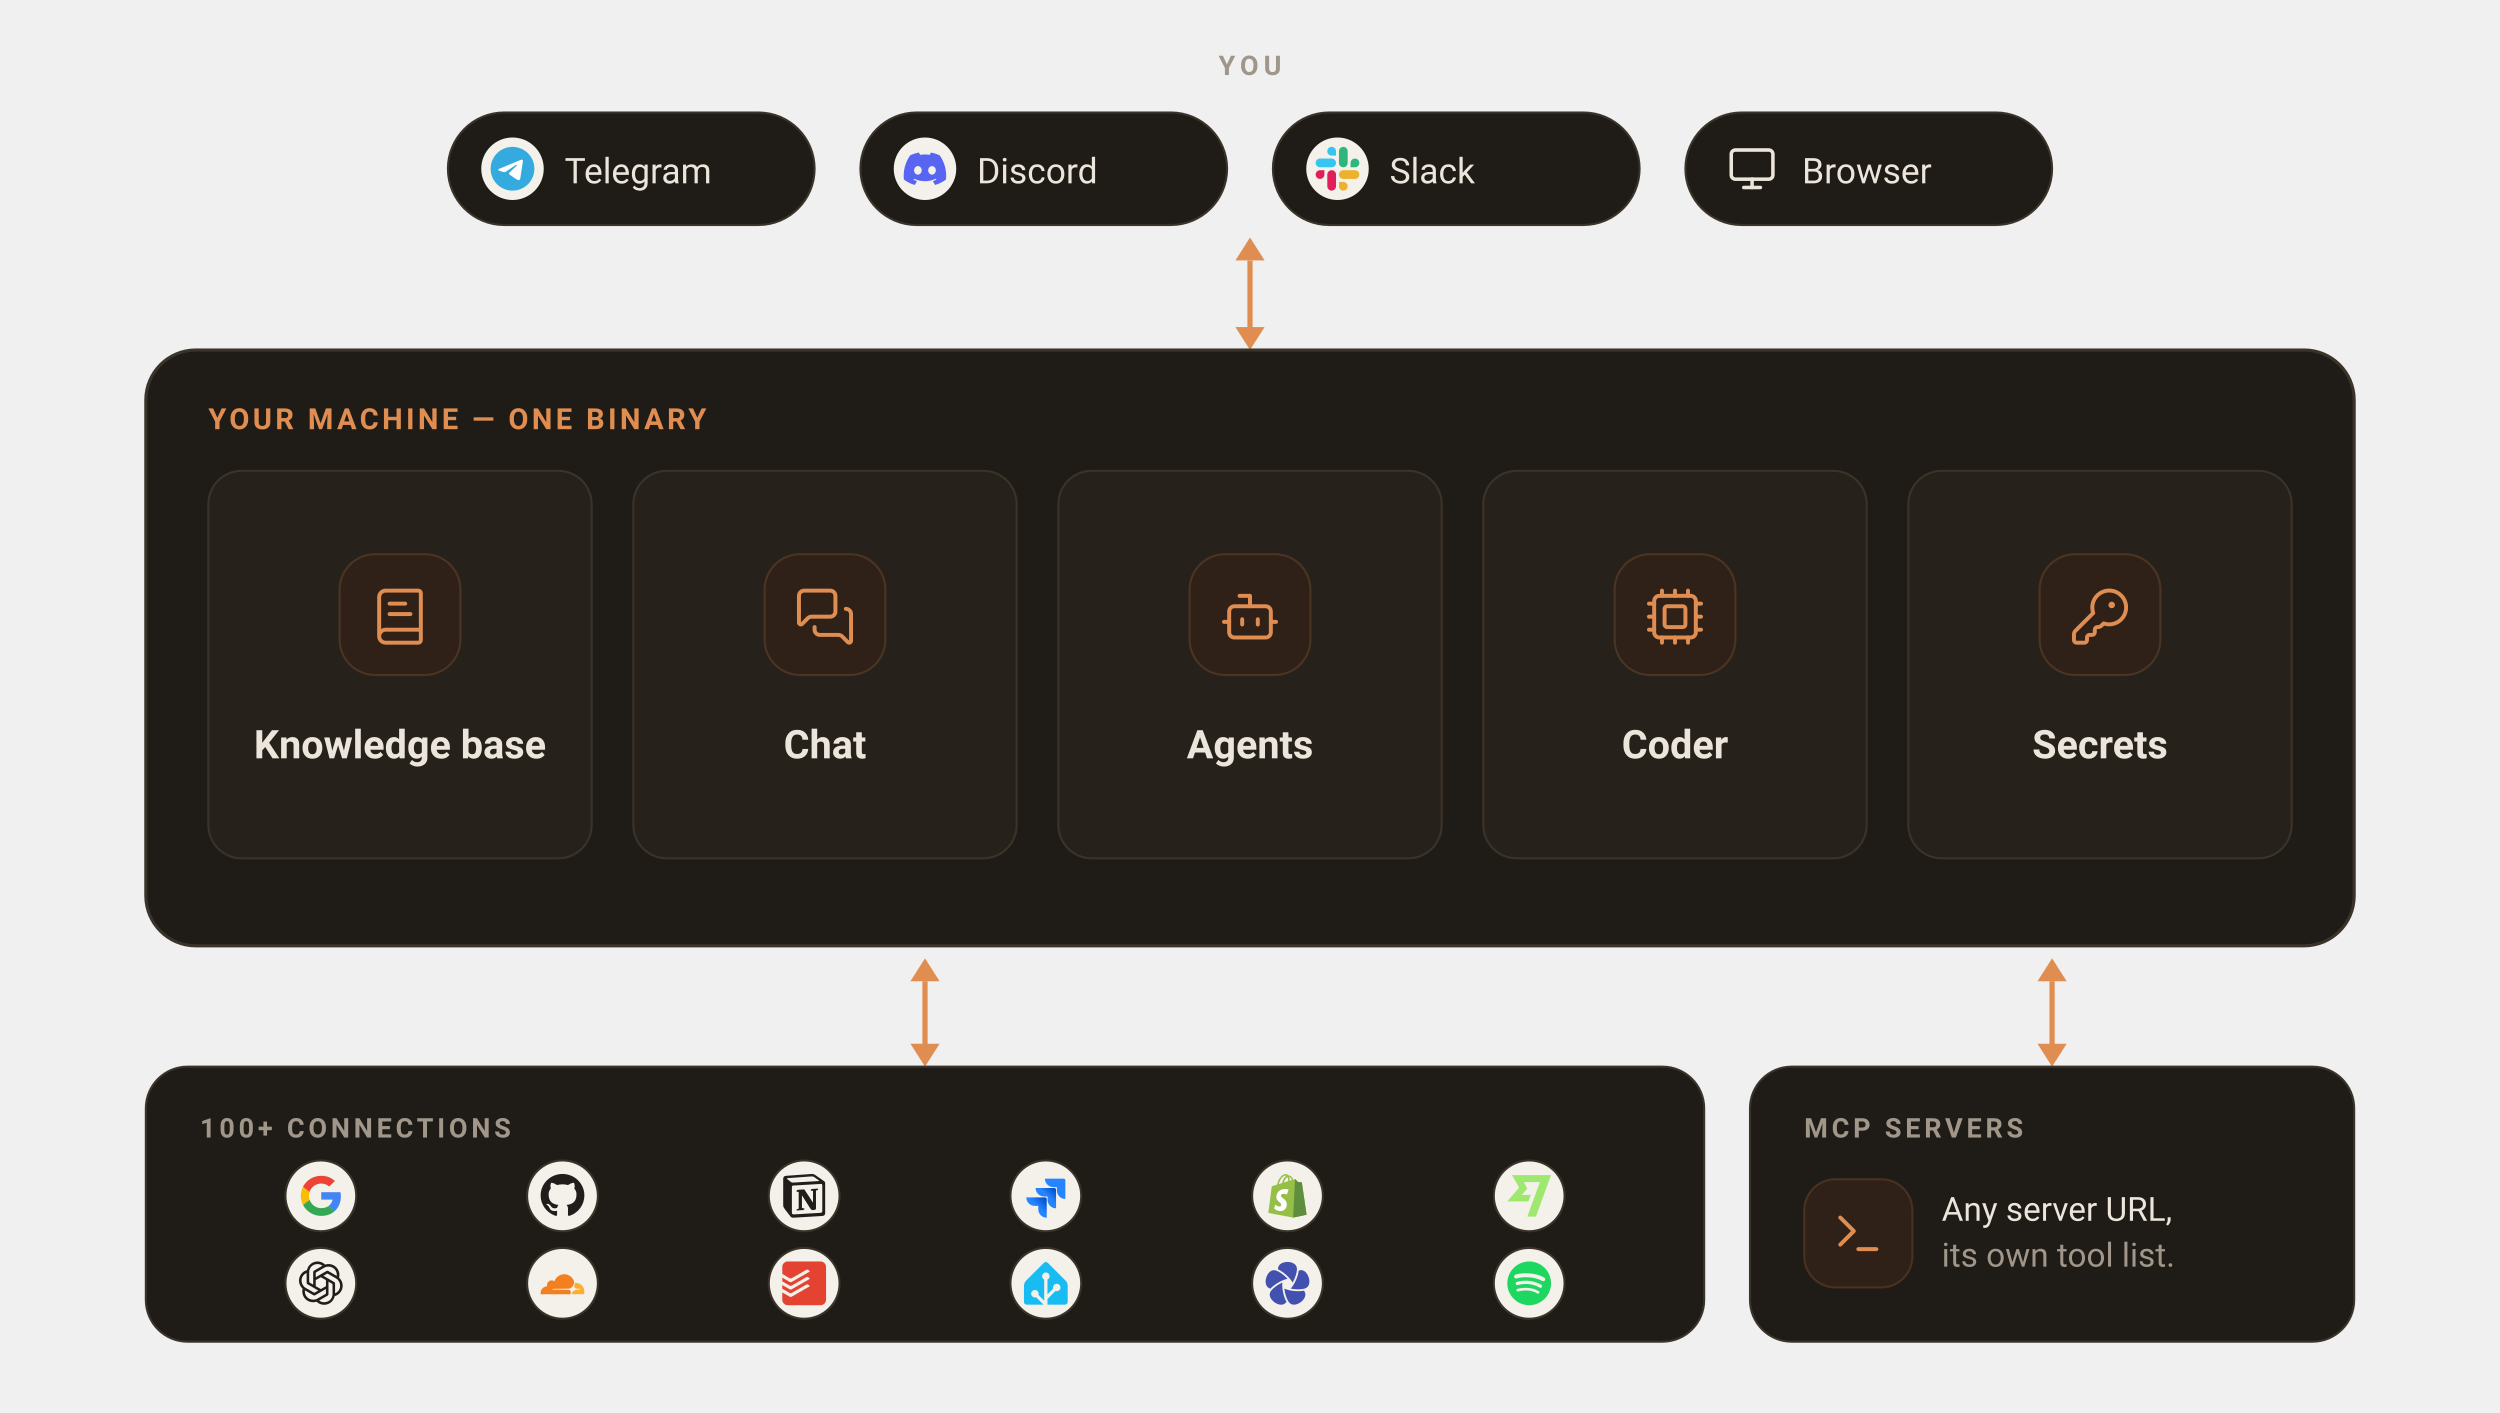
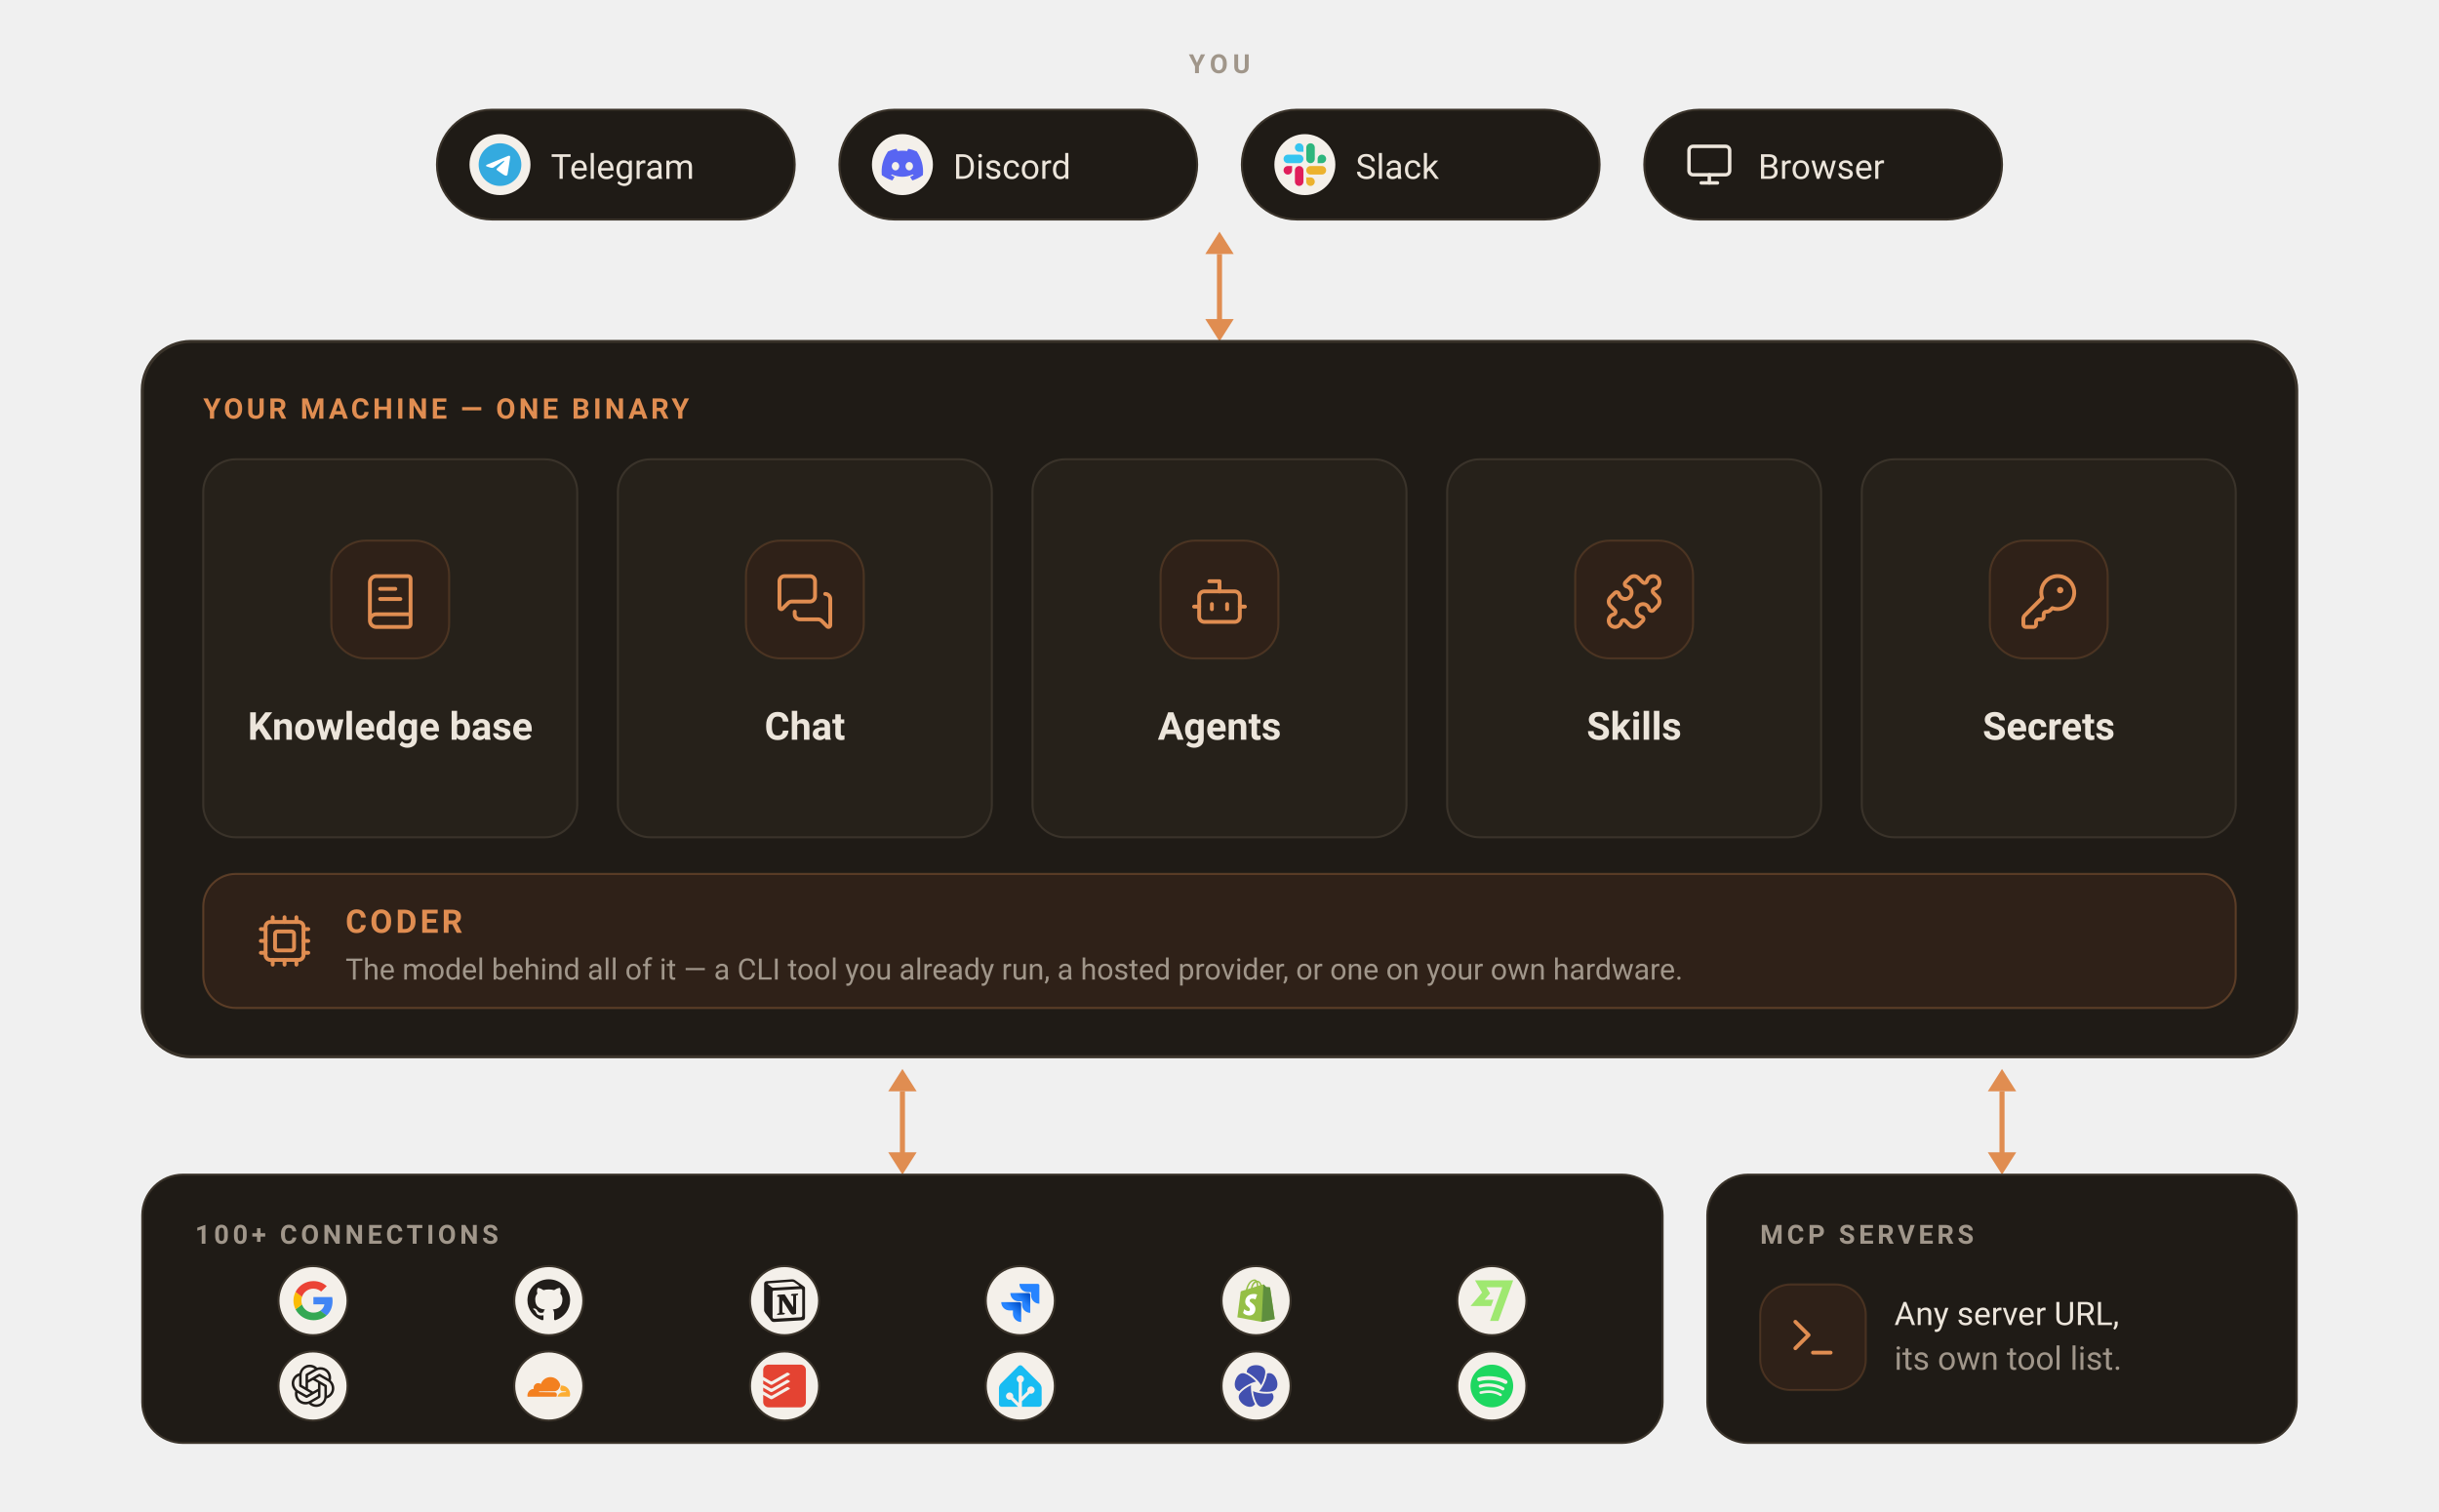
- <svg xmlns="http://www.w3.org/2000/svg" xmlns:xlink="http://www.w3.org/1999/xlink" viewBox="0 0 1200 678" width="1200" height="678" role="img" aria-labelledby="rookery-architecture-telegram-di">
+ <svg xmlns="http://www.w3.org/2000/svg" xmlns:xlink="http://www.w3.org/1999/xlink" viewBox="0 0 1200 744" width="1200" height="744" role="img" aria-labelledby="rookery-architecture-telegram-di">
  <g font-family="ui-sans-serif, system-ui, -apple-system, 'Segoe UI', Roboto, Helvetica, Arial, sans-serif">
    <text x="600" y="36" font-size="13" fill="#a0968a" font-weight="600" text-anchor="middle" letter-spacing="2.4">YOU</text>
    <rect x="215" y="54" width="176" height="54" rx="27.0" fill="#1f1b16" stroke="#3a332a" />
    <circle cx="246" cy="81.0" r="15" fill="#f4f0ea" />
    <g transform="translate(235.5 70.5) scale(0.042)" color="#ece5db" fill="none">
      <path d="M250 500c138.071 0 250-111.929 250-250S388.071 0 250 0 0 111.929 0 250s111.929 250 250 250z" fill="#34aadf" />
      <path d="M104.047 247.832s125-51.3 168.352-69.364c16.619-7.225 72.977-30.347 72.977-30.347s26.012-10.115 23.844 14.451c-.723 10.116-6.503 45.52-12.283 83.815-8.671 54.191-18.064 113.439-18.064 113.439s-1.445 16.619-13.728 19.509-32.515-10.115-36.127-13.006c-2.891-2.167-54.191-34.682-72.977-50.578-5.058-4.335-10.838-13.005.722-23.121 26.012-23.844 57.081-53.468 75.867-72.254 8.671-8.671 17.341-28.902-18.786-4.336-51.3 35.405-101.878 68.642-101.878 68.642s-11.561 7.225-33.237.722c-21.677-6.502-46.966-15.173-46.966-15.173s-17.34-10.838 12.284-22.399z" fill="#fff" />
    </g>
    <text x="271" y="88" font-size="17" fill="#ece5db">Telegram</text>
    <rect x="413" y="54" width="176" height="54" rx="27.0" fill="#1f1b16" stroke="#3a332a" />
    <circle cx="444" cy="81.0" r="15" fill="#f4f0ea" />
    <g transform="translate(433.77 73.23) scale(0.02549)" color="#ece5db">
      <path d="m678.27 51.62c90.35 132.84 134.97 282.68 118.29 455.18-.07.73-.45 1.4-1.05 1.84-68.42 50.24-134.71 80.73-200.07 100.95a2.55 2.55 0 0 1 -2.81-.95c-15.1-21.01-28.82-43.16-40.84-66.42-.69-1.37-.06-3.02 1.36-3.56 21.79-8.21 42.51-18.05 62.44-29.7 1.57-.92 1.67-3.17.22-4.25-4.23-3.14-8.42-6.44-12.43-9.74-.75-.61-1.76-.73-2.61-.32-129.39 59.75-271.13 59.75-402.05 0-.85-.38-1.86-.25-2.59.35-4 3.3-8.2 6.57-12.39 9.71-1.45 1.08-1.33 3.33.25 4.25 19.93 11.43 40.65 21.49 62.41 29.74 1.41.54 2.08 2.15 1.38 3.52-11.76 23.29-25.48 45.44-40.86 66.45-.67.85-1.77 1.24-2.81.92-65.05-20.22-131.34-50.71-199.76-100.95-.57-.44-.98-1.14-1.04-1.87-13.94-149.21 14.47-300.29 118.18-455.18.25-.41.63-.73 1.07-.92 51.03-23.42 105.7-40.65 162.84-50.49 1.04-.16 2.08.32 2.62 1.24 7.06 12.5 15.13 28.53 20.59 41.63 60.23-9.2 121.4-9.2 182.89 0 5.46-12.82 13.25-29.13 20.28-41.63a2.47 2.47 0 0 1 2.62-1.24c57.17 9.87 111.84 27.1 162.83 50.49.45.19.82.51 1.04.95zm-339.04 283.7c.63-44.11-31.53-80.61-71.9-80.61-40.04 0-71.89 36.18-71.89 80.61 0 44.42 32.48 80.6 71.89 80.6 40.05 0 71.9-36.18 71.9-80.6zm265.82 0c.63-44.11-31.53-80.61-71.89-80.61-40.05 0-71.9 36.18-71.9 80.61 0 44.42 32.48 80.6 71.9 80.6 40.36 0 71.89-36.18 71.89-80.6z" fill="#5865f2" />
    </g>
    <text x="469" y="88" font-size="17" fill="#ece5db">Discord</text>
    <rect x="611" y="54" width="176" height="54" rx="27.0" fill="#1f1b16" stroke="#3a332a" />
    <circle cx="642" cy="81.0" r="15" fill="#f4f0ea" />
    <g transform="translate(631.52 70.5) scale(0.00856)" color="#ece5db">
      <g clip-rule="evenodd" fill-rule="evenodd">
        <path d="m897.4 0c-135.3.1-244.8 109.9-244.7 245.2-.1 135.3 109.5 245.1 244.8 245.2h244.8v-245.1c.1-135.3-109.5-245.1-244.9-245.3.1 0 .1 0 0 0m0 654h-652.6c-135.3.1-244.9 109.9-244.8 245.2-.2 135.3 109.4 245.1 244.7 245.3h652.7c135.3-.1 244.9-109.9 244.8-245.2.1-135.4-109.5-245.2-244.8-245.3z" fill="#36c5f0" />
        <path d="m2447.6 899.2c.1-135.3-109.5-245.1-244.8-245.2-135.3.1-244.9 109.9-244.8 245.2v245.3h244.8c135.3-.1 244.9-109.9 244.8-245.3zm-652.7 0v-654c.1-135.2-109.4-245-244.7-245.2-135.3.1-244.9 109.9-244.8 245.2v654c-.2 135.3 109.4 245.1 244.7 245.3 135.3-.1 244.9-109.9 244.8-245.3z" fill="#2eb67d" />
        <path d="m1550.1 2452.5c135.3-.1 244.9-109.9 244.8-245.2.1-135.3-109.5-245.1-244.8-245.2h-244.8v245.2c-.1 135.2 109.5 245 244.8 245.2zm0-654.1h652.7c135.3-.1 244.9-109.9 244.8-245.2.2-135.3-109.4-245.1-244.7-245.3h-652.7c-135.3.1-244.9 109.9-244.8 245.2-.1 135.4 109.4 245.2 244.7 245.3z" fill="#ecb22e" />
        <path d="m0 1553.2c-.1 135.3 109.5 245.1 244.8 245.2 135.3-.1 244.9-109.9 244.8-245.2v-245.2h-244.8c-135.3.1-244.9 109.9-244.8 245.2zm652.7 0v654c-.2 135.3 109.4 245.1 244.7 245.3 135.3-.1 244.9-109.9 244.8-245.2v-653.9c.2-135.3-109.4-245.1-244.7-245.3-135.4 0-244.9 109.8-244.8 245.1 0 0 0 .1 0 0" fill="#e01e5a" />
      </g>
    </g>
    <text x="667" y="88" font-size="17" fill="#ece5db">Slack</text>
    <rect x="809" y="54" width="176" height="54" rx="27.0" fill="#1f1b16" stroke="#3a332a" />
    <g transform="translate(829 69) scale(1)" fill="none" stroke="#ece5db" color="#ece5db" stroke-width="1.700" stroke-linecap="round" stroke-linejoin="round">
      <rect width="20" height="14" x="2" y="3" rx="2" />
      <line x1="8" x2="16" y1="21" y2="21" />
      <line x1="12" x2="12" y1="17" y2="21" />
    </g>
    <text x="865" y="88" font-size="17" fill="#ece5db">Browser</text>
    <path d="M600 125V159" stroke="#e08d51" stroke-width="2.5" />
    <path d="M593 157l7 11 7 -11z" fill="#e08d51" />
    <path d="M593 125l7 -11 7 11z" fill="#e08d51" />
-     <rect x="70" y="168" width="1060" height="286" rx="24" fill="#1f1b16" stroke="#3a332a" stroke-width="1.5" />
+     <rect x="70" y="168" width="1060" height="352" rx="24" fill="#1f1b16" stroke="#3a332a" stroke-width="1.5" />
    <text x="100" y="206" font-size="14" fill="#e08d51" font-weight="600" letter-spacing="1.6">YOUR MACHINE — ONE BINARY</text>
    <rect x="100" y="226" width="184" height="186" rx="16" fill="#26211a" stroke="#3a332a" />
    <rect x="163" y="266" width="58" height="58" rx="17" fill="#2f2118" stroke="#e08d51" stroke-opacity="0.18" />
    <g transform="translate(177 281) scale(1.25)" fill="none" stroke="#e08d51" color="#e08d51" stroke-width="1.520" stroke-linecap="round" stroke-linejoin="round">
      <path d="M4 19.5v-15A2.5 2.5 0 0 1 6.5 2H19a1 1 0 0 1 1 1v18a1 1 0 0 1-1 1H6.5a1 1 0 0 1 0-5H20" />
      <path d="M8 11h8" />
      <path d="M8 7h6" />
    </g>
    <text x="192" y="364" font-size="19" fill="#ece5db" font-weight="600" text-anchor="middle">Knowledge base</text>
    <rect x="304" y="226" width="184" height="186" rx="16" fill="#26211a" stroke="#3a332a" />
    <rect x="367" y="266" width="58" height="58" rx="17" fill="#2f2118" stroke="#e08d51" stroke-opacity="0.18" />
    <g transform="translate(381 281) scale(1.25)" fill="none" stroke="#e08d51" color="#e08d51" stroke-width="1.520" stroke-linecap="round" stroke-linejoin="round">
      <path d="M16 10a2 2 0 0 1-2 2H6.828a2 2 0 0 0-1.414.586l-2.202 2.202A.71.71 0 0 1 2 14.286V4a2 2 0 0 1 2-2h10a2 2 0 0 1 2 2z" />
      <path d="M20 9a2 2 0 0 1 2 2v10.286a.71.71 0 0 1-1.212.502l-2.202-2.202A2 2 0 0 0 17.172 19H10a2 2 0 0 1-2-2v-1" />
    </g>
    <text x="396" y="364" font-size="19" fill="#ece5db" font-weight="600" text-anchor="middle">Chat</text>
    <rect x="508" y="226" width="184" height="186" rx="16" fill="#26211a" stroke="#3a332a" />
    <rect x="571" y="266" width="58" height="58" rx="17" fill="#2f2118" stroke="#e08d51" stroke-opacity="0.18" />
    <g transform="translate(585 281) scale(1.25)" fill="none" stroke="#e08d51" color="#e08d51" stroke-width="1.520" stroke-linecap="round" stroke-linejoin="round">
      <path d="M12 8V4H8" />
      <rect width="16" height="12" x="4" y="8" rx="2" />
      <path d="M2 14h2" />
      <path d="M20 14h2" />
      <path d="M15 13v2" />
      <path d="M9 13v2" />
    </g>
    <text x="600" y="364" font-size="19" fill="#ece5db" font-weight="600" text-anchor="middle">Agents</text>
    <rect x="712" y="226" width="184" height="186" rx="16" fill="#26211a" stroke="#3a332a" />
    <rect x="775" y="266" width="58" height="58" rx="17" fill="#2f2118" stroke="#e08d51" stroke-opacity="0.18" />
    <g transform="translate(789 281) scale(1.25)" fill="none" stroke="#e08d51" color="#e08d51" stroke-width="1.520" stroke-linecap="round" stroke-linejoin="round">
+       <path d="M15.39 4.39a1 1 0 0 0 1.68-.474 2.5 2.5 0 1 1 3.014 3.015 1 1 0 0 0-.474 1.68l1.683 1.682a2.414 2.414 0 0 1 0 3.414L19.61 15.39a1 1 0 0 1-1.68-.474 2.5 2.5 0 1 0-3.014 3.015 1 1 0 0 1 .474 1.68l-1.683 1.682a2.414 2.414 0 0 1-3.414 0L8.61 19.61a1 1 0 0 0-1.68.474 2.5 2.5 0 1 1-3.014-3.015 1 1 0 0 0 .474-1.68l-1.683-1.682a2.414 2.414 0 0 1 0-3.414L4.39 8.61a1 1 0 0 1 1.68.474 2.5 2.5 0 1 0 3.014-3.015 1 1 0 0 1-.474-1.68l1.683-1.682a2.414 2.414 0 0 1 3.414 0z" />
+     </g>
+     <text x="804" y="364" font-size="19" fill="#ece5db" font-weight="600" text-anchor="middle">Skills</text>
+     <rect x="916" y="226" width="184" height="186" rx="16" fill="#26211a" stroke="#3a332a" />
+     <rect x="979" y="266" width="58" height="58" rx="17" fill="#2f2118" stroke="#e08d51" stroke-opacity="0.18" />
+     <g transform="translate(993 281) scale(1.25)" fill="none" stroke="#e08d51" color="#e08d51" stroke-width="1.520" stroke-linecap="round" stroke-linejoin="round">
+       <path d="M2.586 17.414A2 2 0 0 0 2 18.828V21a1 1 0 0 0 1 1h3a1 1 0 0 0 1-1v-1a1 1 0 0 1 1-1h1a1 1 0 0 0 1-1v-1a1 1 0 0 1 1-1h.172a2 2 0 0 0 1.414-.586l.814-.814a6.5 6.5 0 1 0-4-4z" />
+       <circle cx="16.5" cy="7.5" r=".5" fill="currentColor" />
+     </g>
+     <text x="1008" y="364" font-size="19" fill="#ece5db" font-weight="600" text-anchor="middle">Secrets</text>
+     <rect x="100" y="430" width="1000" height="66" rx="16" fill="#2f2118" stroke="#e08d51" stroke-opacity="0.28" />
+     <g transform="translate(126 449) scale(1.1667)" fill="none" stroke="#e08d51" color="#e08d51" stroke-width="1.629" stroke-linecap="round" stroke-linejoin="round">
      <path d="M12 20v2" />
      <path d="M12 2v2" />
      <path d="M17 20v2" />
      <path d="M17 2v2" />
      <path d="M2 12h2" />
      <path d="M2 17h2" />
      <path d="M2 7h2" />
      <path d="M20 12h2" />
      <path d="M20 17h2" />
      <path d="M20 7h2" />
      <path d="M7 20v2" />
      <path d="M7 2v2" />
      <rect x="4" y="4" width="16" height="16" rx="2" />
      <rect x="8" y="8" width="8" height="8" rx="1" />
    </g>
-     <text x="804" y="364" font-size="19" fill="#ece5db" font-weight="600" text-anchor="middle">Coder</text>
-     <rect x="916" y="226" width="184" height="186" rx="16" fill="#26211a" stroke="#3a332a" />
-     <rect x="979" y="266" width="58" height="58" rx="17" fill="#2f2118" stroke="#e08d51" stroke-opacity="0.18" />
-     <g transform="translate(993 281) scale(1.25)" fill="none" stroke="#e08d51" color="#e08d51" stroke-width="1.520" stroke-linecap="round" stroke-linejoin="round">
-       <path d="M2.586 17.414A2 2 0 0 0 2 18.828V21a1 1 0 0 0 1 1h3a1 1 0 0 0 1-1v-1a1 1 0 0 1 1-1h1a1 1 0 0 0 1-1v-1a1 1 0 0 1 1-1h.172a2 2 0 0 0 1.414-.586l.814-.814a6.5 6.5 0 1 0-4-4z" />
-       <circle cx="16.5" cy="7.5" r=".5" fill="currentColor" />
-     </g>
-     <text x="1008" y="364" font-size="19" fill="#ece5db" font-weight="600" text-anchor="middle">Secrets</text>
-     <path d="M444 471V503" stroke="#e08d51" stroke-width="2.5" />
-     <path d="M437 501l7 11 7 -11z" fill="#e08d51" />
-     <path d="M437 471l7 -11 7 11z" fill="#e08d51" />
-     <path d="M985 471V503" stroke="#e08d51" stroke-width="2.5" />
-     <path d="M978 501l7 11 7 -11z" fill="#e08d51" />
-     <path d="M978 471l7 -11 7 11z" fill="#e08d51" />
-     <rect x="70" y="512" width="748" height="132" rx="20" fill="#1f1b16" stroke="#3a332a" />
-     <text x="96" y="546" font-size="13" fill="#a0968a" font-weight="600" letter-spacing="1.8">100+ CONNECTIONS</text>
-     <circle cx="154" cy="574" r="17" fill="#f4f0ea" stroke="#3a332a" />
-     <g transform="translate(143.5 563.5) scale(0.875)" color="#211d1a">
+     <text x="170" y="459" font-size="16" fill="#e08d51" font-weight="600" letter-spacing="1.6">CODER</text>
+     <text x="170" y="482" font-size="14.5" fill="#a0968a">The model behind all of it — a CLI tool you already run, a hosted provider, or one on your own hardware.</text>
+     <path d="M444 537V569" stroke="#e08d51" stroke-width="2.5" />
+     <path d="M437 567l7 11 7 -11z" fill="#e08d51" />
+     <path d="M437 537l7 -11 7 11z" fill="#e08d51" />
+     <path d="M985 537V569" stroke="#e08d51" stroke-width="2.5" />
+     <path d="M978 567l7 11 7 -11z" fill="#e08d51" />
+     <path d="M978 537l7 -11 7 11z" fill="#e08d51" />
+     <rect x="70" y="578" width="748" height="132" rx="20" fill="#1f1b16" stroke="#3a332a" />
+     <text x="96" y="612" font-size="13" fill="#a0968a" font-weight="600" letter-spacing="1.8">100+ CONNECTIONS</text>
+     <circle cx="154" cy="640" r="17" fill="#f4f0ea" stroke="#3a332a" />
+     <g transform="translate(143.5 629.5) scale(0.875)" color="#211d1a">
      <path d="M23 12.245c0-.905-.075-1.565-.236-2.25h-10.54v4.083h6.186c-.124 1.014-.797 2.542-2.294 3.569l-.021.136 3.332 2.53.23.022C21.779 18.417 23 15.593 23 12.245z" fill="#4285F4" />
      <path d="M12.225 23c3.03 0 5.574-.978 7.433-2.665l-3.542-2.688c-.948.648-2.22 1.1-3.891 1.1a6.745 6.745 0 01-6.386-4.572l-.132.011-3.465 2.628-.045.124C4.043 20.531 7.835 23 12.225 23z" fill="#34A853" />
      <path d="M5.84 14.175A6.65 6.65 0 015.463 12c0-.758.138-1.491.361-2.175l-.006-.147-3.508-2.67-.115.054A10.831 10.831 0 001 12c0 1.772.436 3.447 1.197 4.938l3.642-2.763z" fill="#FBBC05" />
      <path d="M12.225 5.253c2.108 0 3.529.892 4.34 1.638l3.167-3.031C17.787 2.088 15.255 1 12.225 1 7.834 1 4.043 3.469 2.197 7.062l3.63 2.763a6.77 6.77 0 016.398-4.572z" fill="#EB4335" />
    </g>
-     <circle cx="270" cy="574" r="17" fill="#f4f0ea" stroke="#3a332a" />
-     <g transform="translate(259.5 563.5) scale(0.875)" color="#211d1a" fill="currentColor" fill-rule="evenodd">
+     <circle cx="270" cy="640" r="17" fill="#f4f0ea" stroke="#3a332a" />
+     <g transform="translate(259.5 629.5) scale(0.875)" color="#211d1a" fill="currentColor" fill-rule="evenodd">
      <path d="M12 0c6.63 0 12 5.276 12 11.79-.001 5.067-3.29 9.567-8.175 11.187-.6.118-.825-.25-.825-.56 0-.398.015-1.665.015-3.242 0-1.105-.375-1.813-.81-2.181 2.67-.295 5.475-1.297 5.475-5.822 0-1.297-.465-2.344-1.23-3.169.12-.295.54-1.503-.12-3.125 0 0-1.005-.324-3.3 1.209a11.32 11.32 0 00-3-.398c-1.02 0-2.04.133-3 .398-2.295-1.518-3.3-1.209-3.3-1.209-.66 1.622-.24 2.83-.12 3.125-.765.825-1.23 1.887-1.23 3.169 0 4.51 2.79 5.527 5.46 5.822-.345.294-.66.81-.765 1.577-.69.31-2.415.81-3.495-.973-.225-.354-.9-1.223-1.845-1.209-1.005.015-.405.56.015.781.51.28 1.095 1.327 1.23 1.666.24.663 1.02 1.93 4.035 1.385 0 .988.015 1.916.015 2.196 0 .31-.225.664-.825.56C3.303 21.374-.003 16.867 0 11.791 0 5.276 5.37 0 12 0z" />
    </g>
-     <circle cx="386" cy="574" r="17" fill="#f4f0ea" stroke="#3a332a" />
-     <g transform="translate(375.5 563.5) scale(0.875)" color="#211d1a" fill="currentColor" fill-rule="evenodd">
+     <circle cx="386" cy="640" r="17" fill="#f4f0ea" stroke="#3a332a" />
+     <g transform="translate(375.5 629.5) scale(0.875)" color="#211d1a" fill="currentColor" fill-rule="evenodd">
      <path clip-rule="evenodd" d="M15.257.055l-13.31.98C.874 1.128.5 1.83.5 2.667v14.559c0 .654.233 1.213.794 1.96l3.129 4.06c.513.653.98.794 1.962.745l15.457-.932c1.307-.093 1.681-.7 1.681-1.727V4.954c0-.53-.21-.684-.829-1.135l-.106-.078L18.34.755c-1.027-.746-1.45-.84-3.083-.7zm-8.521 4.63c-1.263.086-1.549.105-2.266-.477L2.647 2.76c-.186-.187-.092-.42.375-.466l12.796-.933c1.074-.094 1.634.28 2.054.606l2.195 1.587c.093.047.326.326.047.326l-13.216.794-.162.01zM5.263 21.193V7.287c0-.606.187-.886.748-.933l15.176-.886c.515-.047.748.28.748.886v13.81c0 .609-.093 1.122-.934 1.168l-14.523.84c-.842.047-1.215-.232-1.215-.98zm14.338-13.16c.093.422 0 .842-.422.89l-.699.139v10.264c-.608.327-1.168.513-1.635.513-.747 0-.934-.232-1.495-.932l-4.576-7.185v6.952l1.448.327s0 .84-1.169.84l-3.221.186c-.094-.187 0-.654.327-.747l.84-.232V9.853L7.832 9.76c-.093-.42.14-1.026.794-1.073l3.456-.232 4.763 7.279v-6.44l-1.214-.14c-.094-.513.28-.887.747-.933l3.223-.187z" />
    </g>
-     <circle cx="502" cy="574" r="17" fill="#f4f0ea" stroke="#3a332a" />
-     <g transform="translate(492.62 565.75) scale(0.07344)" color="#211d1a">
+     <circle cx="502" cy="640" r="17" fill="#f4f0ea" stroke="#3a332a" />
+     <g transform="translate(492.62 631.75) scale(0.07344)" color="#211d1a">
      <linearGradient id="jira-a">
        <stop offset=".18" stop-color="#0052cc" />
        <stop offset="1" stop-color="#2684ff" />
      </linearGradient>
      <linearGradient id="jira-b" x1="98.031%" x2="58.888%" xlink:href="#jira-a" y1=".161%" y2="40.766%" />
      <linearGradient id="jira-c" x1="100.665%" x2="55.402%" xlink:href="#jira-a" y1=".455%" y2="44.727%" />
      <path d="M244.658 0H121.707a55.502 55.502 0 0 0 55.502 55.502h22.649V77.37c.02 30.625 24.841 55.447 55.466 55.467V10.666C255.324 4.777 250.55 0 244.658 0z" fill="#2684ff" />
      <path d="M183.822 61.262H60.872c.019 30.625 24.84 55.447 55.466 55.467h22.649v21.938c.039 30.625 24.877 55.43 55.502 55.43V71.93c0-5.891-4.776-10.667-10.667-10.667z" fill="url(#jira-b)" />
      <path d="M122.951 122.489H0c0 30.653 24.85 55.502 55.502 55.502h22.72v21.867c.02 30.597 24.798 55.408 55.396 55.466V133.156c0-5.891-4.776-10.667-10.667-10.667z" fill="url(#jira-c)" />
    </g>
-     <circle cx="618" cy="574" r="17" fill="#f4f0ea" stroke="#3a332a" />
-     <g transform="translate(608.79 563.5) scale(0.07192)" color="#211d1a">
+     <circle cx="618" cy="640" r="17" fill="#f4f0ea" stroke="#3a332a" />
+     <g transform="translate(608.79 629.5) scale(0.07192)" color="#211d1a">
      <path d="M223.774 57.34c-.201-1.46-1.48-2.268-2.537-2.357-1.055-.088-23.383-1.743-23.383-1.743s-15.507-15.395-17.209-17.099c-1.703-1.703-5.029-1.185-6.32-.805-.19.056-3.388 1.043-8.678 2.68-5.18-14.906-14.322-28.604-30.405-28.604-.444 0-.901.018-1.358.044C129.31 3.407 123.644.779 118.75.779c-37.465 0-55.364 46.835-60.976 70.635-14.558 4.511-24.9 7.718-26.221 8.133-8.126 2.549-8.383 2.805-9.45 10.462C21.3 95.806.038 260.235.038 260.235l165.678 31.042 89.77-19.42S223.973 58.8 223.775 57.34zM156.49 40.848l-14.019 4.339c.005-.988.01-1.96.01-3.023 0-9.264-1.286-16.723-3.349-22.636 8.287 1.04 13.806 10.469 17.358 21.32zm-27.638-19.483c2.304 5.773 3.802 14.058 3.802 25.238 0 .572-.005 1.095-.01 1.624-9.117 2.824-19.024 5.89-28.953 8.966 5.575-21.516 16.025-31.908 25.161-35.828zm-11.131-10.537c1.617 0 3.246.549 4.805 1.622-12.007 5.65-24.877 19.88-30.312 48.297l-22.886 7.088C75.694 46.16 90.81 10.828 117.72 10.828z" fill="#95BF46" />
      <path d="M221.237 54.983c-1.055-.088-23.383-1.743-23.383-1.743s-15.507-15.395-17.209-17.099c-.637-.634-1.496-.959-2.394-1.099l-12.527 256.233 89.762-19.418S223.972 58.8 223.774 57.34c-.201-1.46-1.48-2.268-2.537-2.357" fill="#5E8E3E" />
      <path d="M135.242 104.585l-11.069 32.926s-9.698-5.176-21.586-5.176c-17.428 0-18.305 10.937-18.305 13.693 0 15.038 39.2 20.8 39.2 56.024 0 27.713-17.577 45.558-41.277 45.558-28.44 0-42.984-17.7-42.984-17.7l7.615-25.16s14.95 12.835 27.565 12.835c8.243 0 11.596-6.49 11.596-11.232 0-19.616-32.16-20.491-32.16-52.724 0-27.129 19.472-53.382 58.778-53.382 15.145 0 22.627 4.338 22.627 4.338" fill="#FFF" />
    </g>
-     <circle cx="734" cy="574" r="17" fill="#f4f0ea" stroke="#3a332a" />
-     <g transform="translate(723.5 563.5) scale(0.875)" color="#211d1a">
+     <circle cx="734" cy="640" r="17" fill="#f4f0ea" stroke="#3a332a" />
+     <g transform="translate(723.5 629.5) scale(0.875)" color="#211d1a">
      <path fill="#9FE870" d="M6.488 7.469 0 15.05h11.585l1.301-3.576H7.922l3.033-3.507.01-.092L8.993 4.48h8.873l-6.878 18.925h4.706L24 .595H2.543l3.945 6.874Z" />
    </g>
-     <circle cx="154" cy="616" r="17" fill="#f4f0ea" stroke="#3a332a" />
-     <g transform="translate(143.5 605.5) scale(0.875)" color="#211d1a" fill="currentColor" fill-rule="evenodd">
+     <circle cx="154" cy="682" r="17" fill="#f4f0ea" stroke="#3a332a" />
+     <g transform="translate(143.5 671.5) scale(0.875)" color="#211d1a" fill="currentColor" fill-rule="evenodd">
      <path d="M9.205 8.658v-2.26c0-.19.072-.333.238-.428l4.543-2.616c.619-.357 1.356-.523 2.117-.523 2.854 0 4.662 2.212 4.662 4.566 0 .167 0 .357-.024.547l-4.71-2.759a.797.797 0 00-.856 0l-5.97 3.473zm10.609 8.8V12.06c0-.333-.143-.57-.429-.737l-5.97-3.473 1.95-1.118a.433.433 0 01.476 0l4.543 2.617c1.309.76 2.189 2.378 2.189 3.948 0 1.808-1.07 3.473-2.76 4.163zM7.802 12.703l-1.95-1.142c-.167-.095-.239-.238-.239-.428V5.899c0-2.545 1.95-4.472 4.591-4.472 1 0 1.927.333 2.712.928L8.23 5.067c-.285.166-.428.404-.428.737v6.898zM12 15.128l-2.795-1.57v-3.33L12 8.658l2.795 1.57v3.33L12 15.128zm1.796 7.23c-1 0-1.927-.332-2.712-.927l4.686-2.712c.285-.166.428-.404.428-.737v-6.898l1.974 1.142c.167.095.238.238.238.428v5.233c0 2.545-1.974 4.472-4.614 4.472zm-5.637-5.303l-4.544-2.617c-1.308-.761-2.188-2.378-2.188-3.948A4.482 4.482 0 014.21 6.327v5.423c0 .333.143.571.428.738l5.947 3.449-1.95 1.118a.432.432 0 01-.476 0zm-.262 3.9c-2.688 0-4.662-2.021-4.662-4.519 0-.19.024-.38.047-.57l4.686 2.71c.286.167.571.167.856 0l5.97-3.448v2.26c0 .19-.07.333-.237.428l-4.543 2.616c-.619.357-1.356.523-2.117.523zm5.899 2.83a5.947 5.947 0 005.827-4.756C22.287 18.339 24 15.84 24 13.296c0-1.665-.713-3.282-1.998-4.448.119-.5.19-.999.19-1.498 0-3.401-2.759-5.947-5.946-5.947-.642 0-1.26.095-1.88.31A5.962 5.962 0 0010.205 0a5.947 5.947 0 00-5.827 4.757C1.713 5.447 0 7.945 0 10.49c0 1.666.713 3.283 1.998 4.448-.119.5-.19 1-.19 1.499 0 3.401 2.759 5.946 5.946 5.946.642 0 1.26-.095 1.88-.309a5.96 5.96 0 004.162 1.713z" />
    </g>
-     <circle cx="270" cy="616" r="17" fill="#f4f0ea" stroke="#3a332a" />
-     <g transform="translate(259.5 605.5) scale(0.875)" color="#211d1a">
+     <circle cx="270" cy="682" r="17" fill="#f4f0ea" stroke="#3a332a" />
+     <g transform="translate(259.5 671.5) scale(0.875)" color="#211d1a">
      <path d="M16.493 17.4c.135-.52.08-.983-.161-1.338-.215-.328-.592-.519-1.05-.519l-8.663-.109a.148.148 0 01-.135-.082c-.027-.054-.027-.109-.027-.163.027-.082.108-.164.189-.164l8.744-.11c1.05-.054 2.153-.9 2.556-1.937l.511-1.31c.027-.055.027-.11.027-.164C17.92 8.91 15.66 7 12.942 7c-2.503 0-4.628 1.638-5.381 3.903a2.432 2.432 0 00-1.803-.491c-1.21.109-2.153 1.092-2.287 2.32-.027.328 0 .628.054.9C1.56 13.688 0 15.326 0 17.319c0 .19.027.355.027.545 0 .082.08.137.161.137h15.983c.08 0 .188-.055.215-.164l.107-.437" fill="#F38020" />
      <path d="M19.238 11.75h-.242c-.054 0-.108.054-.135.109l-.35 1.2c-.134.52-.08.983.162 1.338.215.328.592.518 1.05.518l1.855.11c.054 0 .108.027.135.082.027.054.027.109.027.163-.027.082-.108.164-.188.164l-1.91.11c-1.05.054-2.153.9-2.557 1.937l-.134.355c-.027.055.026.137.107.137h6.592c.081 0 .162-.055.162-.137.107-.41.188-.846.188-1.31-.027-2.62-2.153-4.777-4.762-4.777" fill="#FCAD32" />
    </g>
-     <circle cx="386" cy="616" r="17" fill="#f4f0ea" stroke="#3a332a" />
-     <g transform="translate(375.5 605.5) scale(0.875)" color="#211d1a">
+     <circle cx="386" cy="682" r="17" fill="#f4f0ea" stroke="#3a332a" />
+     <g transform="translate(375.5 671.5) scale(0.875)" color="#211d1a">
      <path fill="#E44332" d="M21 0H3C1.35 0 0 1.35 0 3v3.858s3.854 2.24 4.098 2.38c.31.18.694.177 1.004 0 .26-.147 8.02-4.608 8.136-4.675.279-.161.58-.107.748-.01.164.097.606.348.84.48.232.134.221.502.013.622l-9.712 5.59c-.346.2-.69.204-1.048.002C3.478 10.907.998 9.463 0 8.882v2.02l4.098 2.38c.31.18.694.177 1.004 0 .26-.147 8.02-4.609 8.136-4.676.279-.16.58-.106.748-.008.164.096.606.347.84.48.232.133.221.5.013.62-.208.121-9.288 5.346-9.712 5.59-.346.2-.69.205-1.048.002C3.478 14.951.998 13.506 0 12.926v2.02l4.098 2.38c.31.18.694.177 1.004 0 .26-.147 8.02-4.609 8.136-4.676.279-.16.58-.106.748-.009.164.097.606.348.84.48.232.133.221.502.013.622l-9.712 5.59c-.346.199-.69.204-1.048.001C3.478 18.994.998 17.55 0 16.97V21c0 1.65 1.35 3 3 3h18c1.65 0 3-1.35 3-3V3c0-1.65-1.35-3-3-3z" />
    </g>
-     <circle cx="502" cy="616" r="17" fill="#f4f0ea" stroke="#3a332a" />
-     <g transform="translate(491.5 605.5) scale(0.875)" color="#211d1a">
+     <circle cx="502" cy="682" r="17" fill="#f4f0ea" stroke="#3a332a" />
+     <g transform="translate(491.5 671.5) scale(0.875)" color="#211d1a">
      <path fill="#18BCF2" d="M22.939 10.627 13.061.749a1.505 1.505 0 0 0-2.121 0l-9.879 9.878C.478 11.21 0 12.363 0 13.187v9c0 .826.675 1.5 1.5 1.5h9.227l-4.063-4.062a2.034 2.034 0 0 1-.664.113c-1.13 0-2.05-.92-2.05-2.05s.92-2.05 2.05-2.05 2.05.92 2.05 2.05c0 .233-.041.456-.113.665l3.163 3.163V9.928a2.05 2.05 0 0 1-1.15-1.84c0-1.13.92-2.05 2.05-2.05s2.05.92 2.05 2.05a2.05 2.05 0 0 1-1.15 1.84v8.127l3.146-3.146A2.051 2.051 0 0 1 18 12.239c1.13 0 2.05.92 2.05 2.05s-.92 2.05-2.05 2.05c-.25 0-.488-.047-.709-.13L12.9 20.602v3.088h9.6c.825 0 1.5-.675 1.5-1.5v-9c0-.825-.477-1.977-1.061-2.561z" />
    </g>
-     <circle cx="618" cy="616" r="17" fill="#f4f0ea" stroke="#3a332a" />
-     <g transform="translate(607.5 605.5) scale(0.875)" color="#211d1a">
+     <circle cx="618" cy="682" r="17" fill="#f4f0ea" stroke="#3a332a" />
+     <g transform="translate(607.5 671.5) scale(0.875)" color="#211d1a">
      <path fill="#4250AF" d="M11.986.27c-2.409 0-5.207 1.091-5.207 3.895v.152c1.343.597 2.935 1.663 4.412 2.971 1.571 1.391 2.837 2.882 3.652 4.287 1.4-2.503 2.336-5.478 2.348-7.373V4.164c0-2.804-2.796-3.895-5.205-3.895m7.512 4.49c-.378-.008-.775.05-1.191.185-.037.012-.086.028-.144.047-.152 1.461-.676 3.304-1.463 5.113-.837 1.924-1.863 3.59-2.947 4.799 2.813.558 5.931.527 7.736-.047.013-.004.025-.006.035-.01 2.667-.867 2.84-3.864 2.096-6.154-.628-1.933-2.081-3.89-4.121-3.934m-14.996.039C2.462 4.842 1.009 6.797.381 8.73c-.744 2.291-.571 5.288 2.096 6.154l.144.047c.982-1.093 2.487-2.276 4.188-3.277 1.809-1.065 3.619-1.808 5.207-2.148-1.948-2.105-4.488-3.913-6.287-4.51l-.035-.012c-.417-.135-.814-.194-1.191-.186m4.672 6.758c-2.604 1.202-5.109 3.06-6.232 4.586l-.021.029c-1.648 2.268-.027 4.795 1.922 6.211 1.949 1.416 4.852 2.176 6.5-.092.023-.031.054-.071.09-.121-.736-1.272-1.396-3.072-1.822-4.998-.453-2.049-.602-4-.436-5.615m1.072 3.338c.339 2.848 1.331 5.804 2.436 7.344l.021.029c1.648 2.268 4.551 1.508 6.5.092 1.949-1.416 3.57-3.943 1.922-6.211-.023-.031-.052-.073-.088-.123-1.437.307-3.352.379-5.316.189-2.089-.202-3.99-.662-5.475-1.32" />
    </g>
-     <circle cx="734" cy="616" r="17" fill="#f4f0ea" stroke="#3a332a" />
-     <g transform="translate(723.5 605.5) scale(0.875)" color="#211d1a">
+     <circle cx="734" cy="682" r="17" fill="#f4f0ea" stroke="#3a332a" />
+     <g transform="translate(723.5 671.5) scale(0.875)" color="#211d1a">
      <path fill="#1ED760" d="M12 0C5.4 0 0 5.4 0 12s5.4 12 12 12 12-5.4 12-12S18.66 0 12 0zm5.521 17.34c-.24.359-.66.48-1.021.24-2.82-1.74-6.36-2.101-10.561-1.141-.418.122-.779-.179-.899-.539-.12-.421.18-.78.54-.9 4.56-1.021 8.52-.6 11.64 1.32.42.18.479.659.301 1.02zm1.44-3.3c-.301.42-.841.6-1.262.3-3.239-1.98-8.159-2.58-11.939-1.38-.479.12-1.02-.12-1.14-.6-.12-.48.12-1.021.6-1.141C9.6 9.9 15 10.561 18.72 12.84c.361.181.54.78.241 1.2zm.12-3.36C15.24 8.4 8.82 8.16 5.16 9.301c-.6.179-1.2-.181-1.38-.721-.18-.601.18-1.2.72-1.381 4.26-1.26 11.28-1.02 15.721 1.621.539.3.719 1.02.419 1.56-.299.421-1.02.599-1.559.3z" />
    </g>
-     <rect x="840" y="512" width="290" height="132" rx="20" fill="#1f1b16" stroke="#3a332a" />
-     <text x="866" y="546" font-size="13" fill="#a0968a" font-weight="600" letter-spacing="1.8">MCP SERVERS</text>
-     <rect x="866" y="566" width="52" height="52" rx="15" fill="#2f2118" stroke="#e08d51" stroke-opacity="0.18" />
-     <g transform="translate(879 579) scale(1.0833)" fill="none" stroke="#e08d51" color="#e08d51" stroke-width="1.754" stroke-linecap="round" stroke-linejoin="round">
+     <rect x="840" y="578" width="290" height="132" rx="20" fill="#1f1b16" stroke="#3a332a" />
+     <text x="866" y="612" font-size="13" fill="#a0968a" font-weight="600" letter-spacing="1.8">MCP SERVERS</text>
+     <rect x="866" y="632" width="52" height="52" rx="15" fill="#2f2118" stroke="#e08d51" stroke-opacity="0.18" />
+     <g transform="translate(879 645) scale(1.0833)" fill="none" stroke="#e08d51" color="#e08d51" stroke-width="1.754" stroke-linecap="round" stroke-linejoin="round">
      <path d="M12 19h8" />
      <path d="m4 17 6-6-6-6" />
    </g>
-     <text x="932" y="586" font-size="16" fill="#ece5db">Any server URL,</text>
-     <text x="932" y="608" font-size="16" fill="#a0968a">its own tool list.</text>
+     <text x="932" y="652" font-size="16" fill="#ece5db">Any server URL,</text>
+     <text x="932" y="674" font-size="16" fill="#a0968a">its own tool list.</text>
  </g>
</svg>
